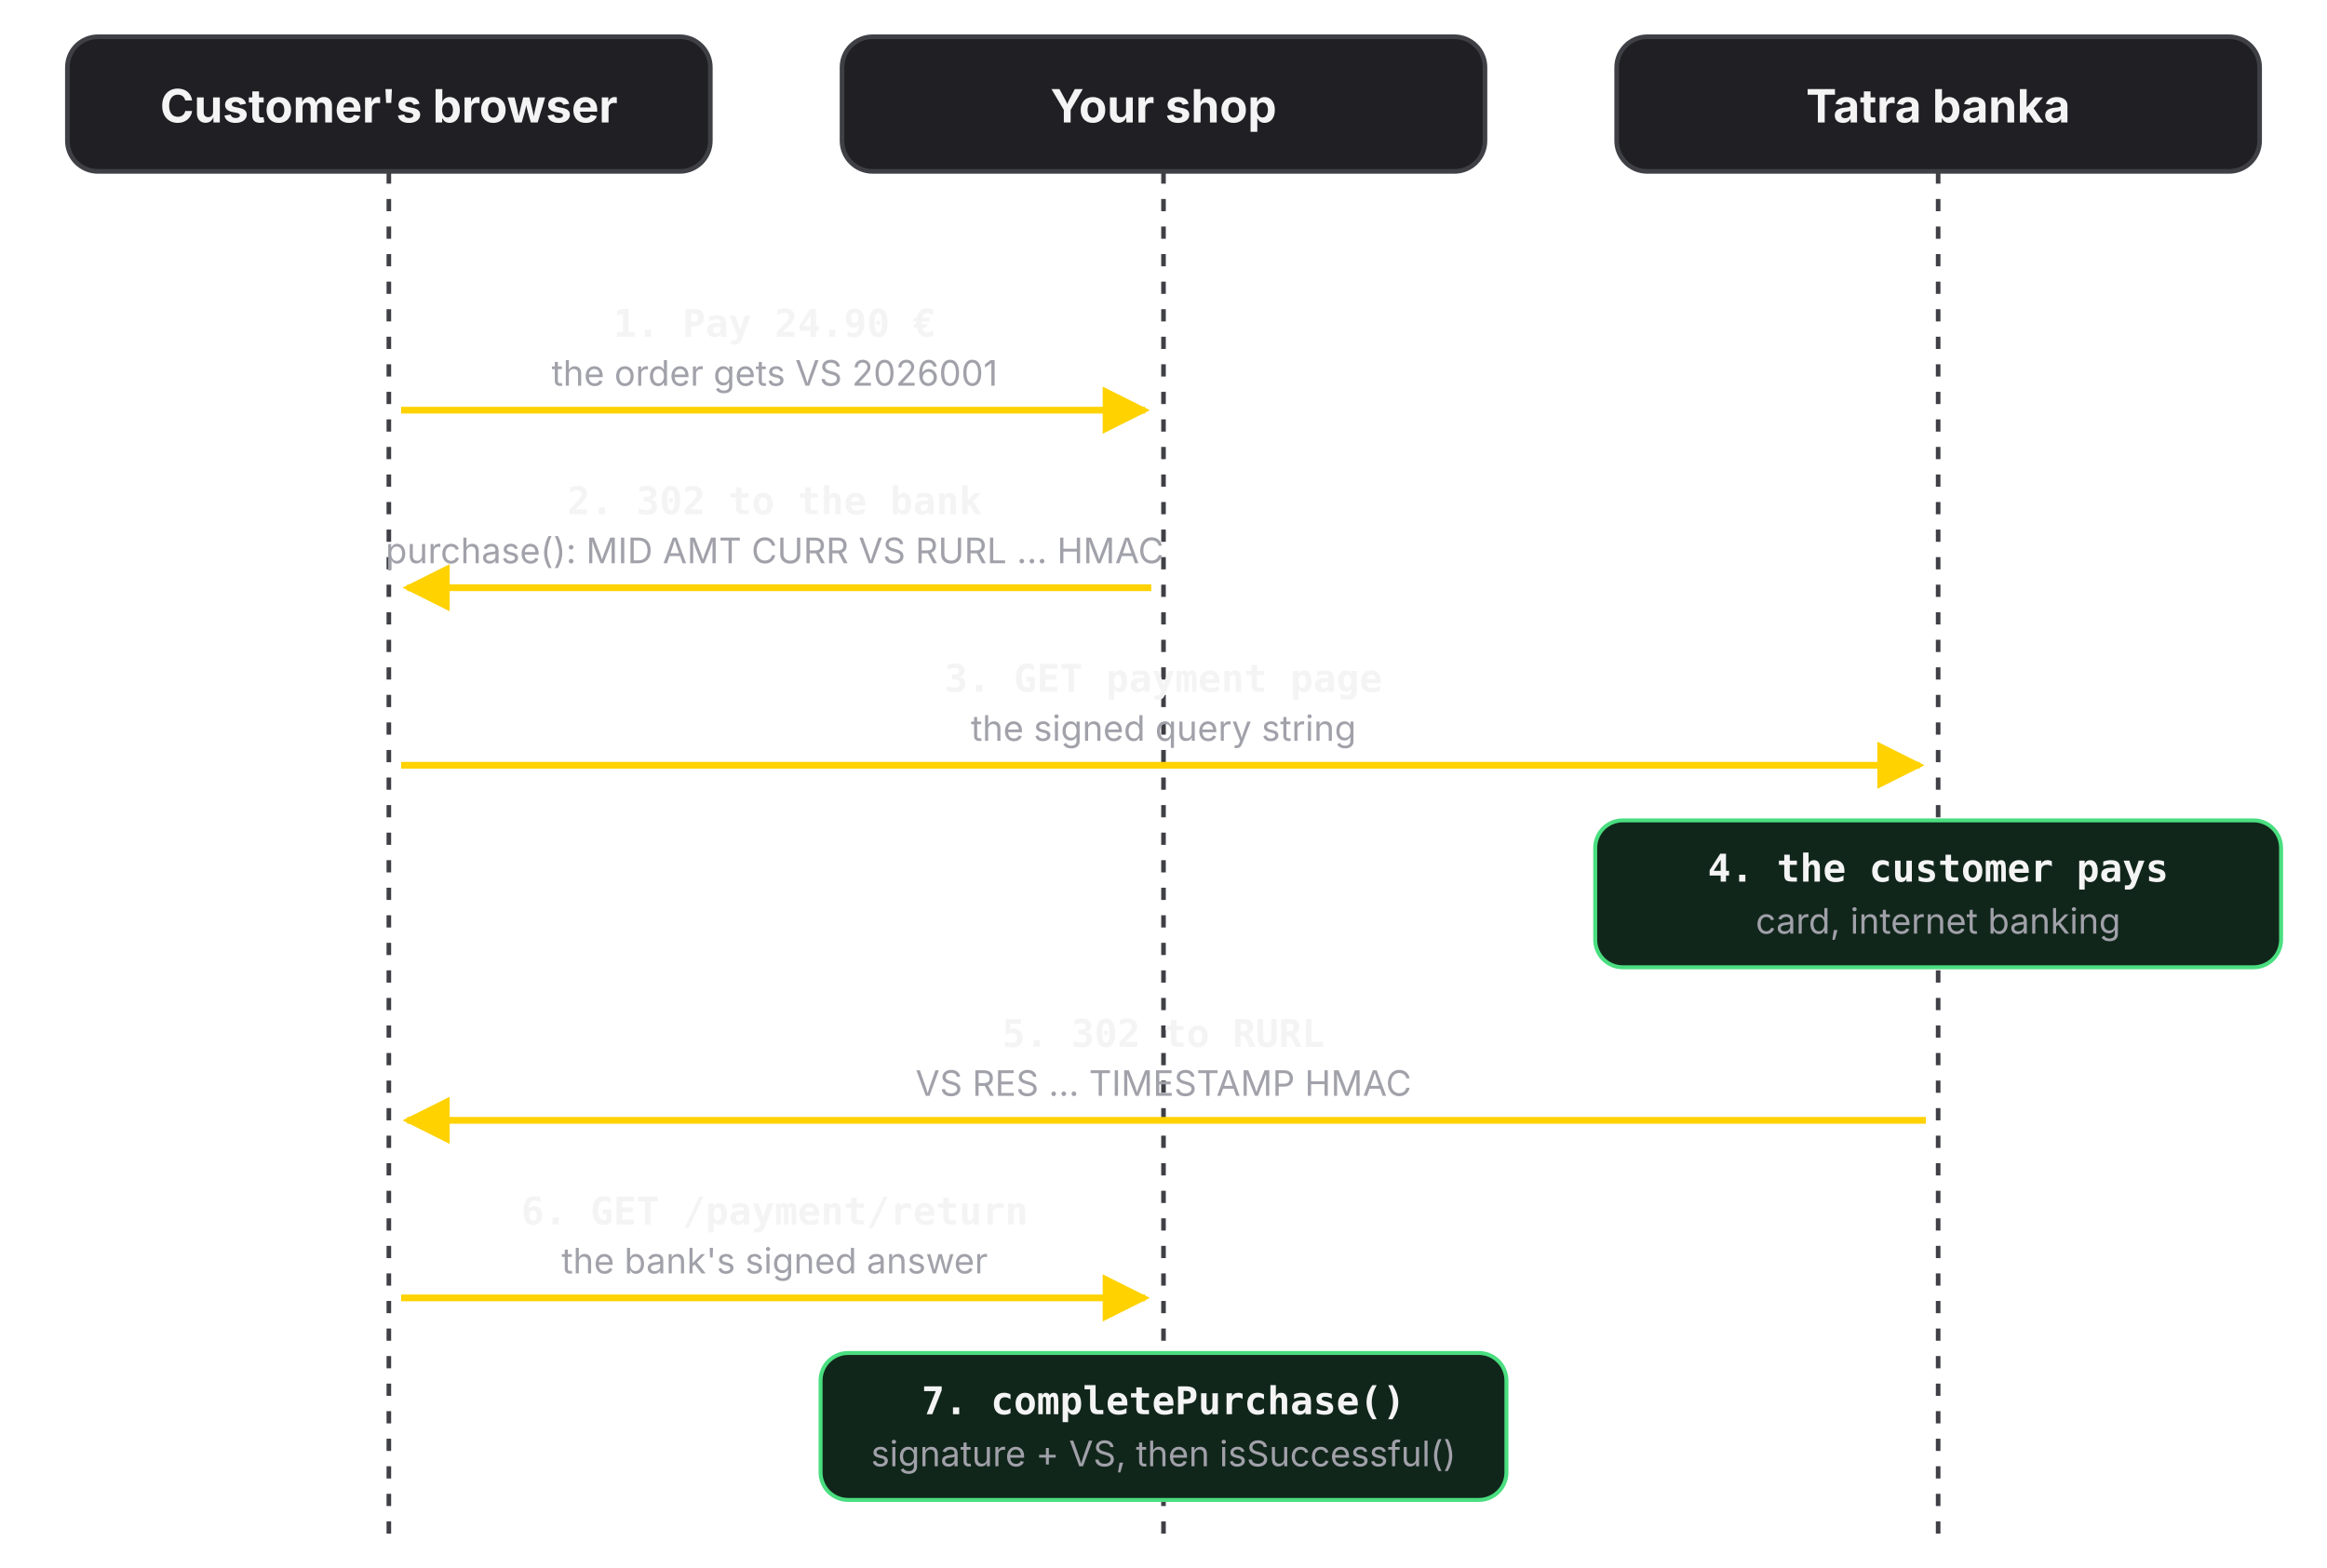
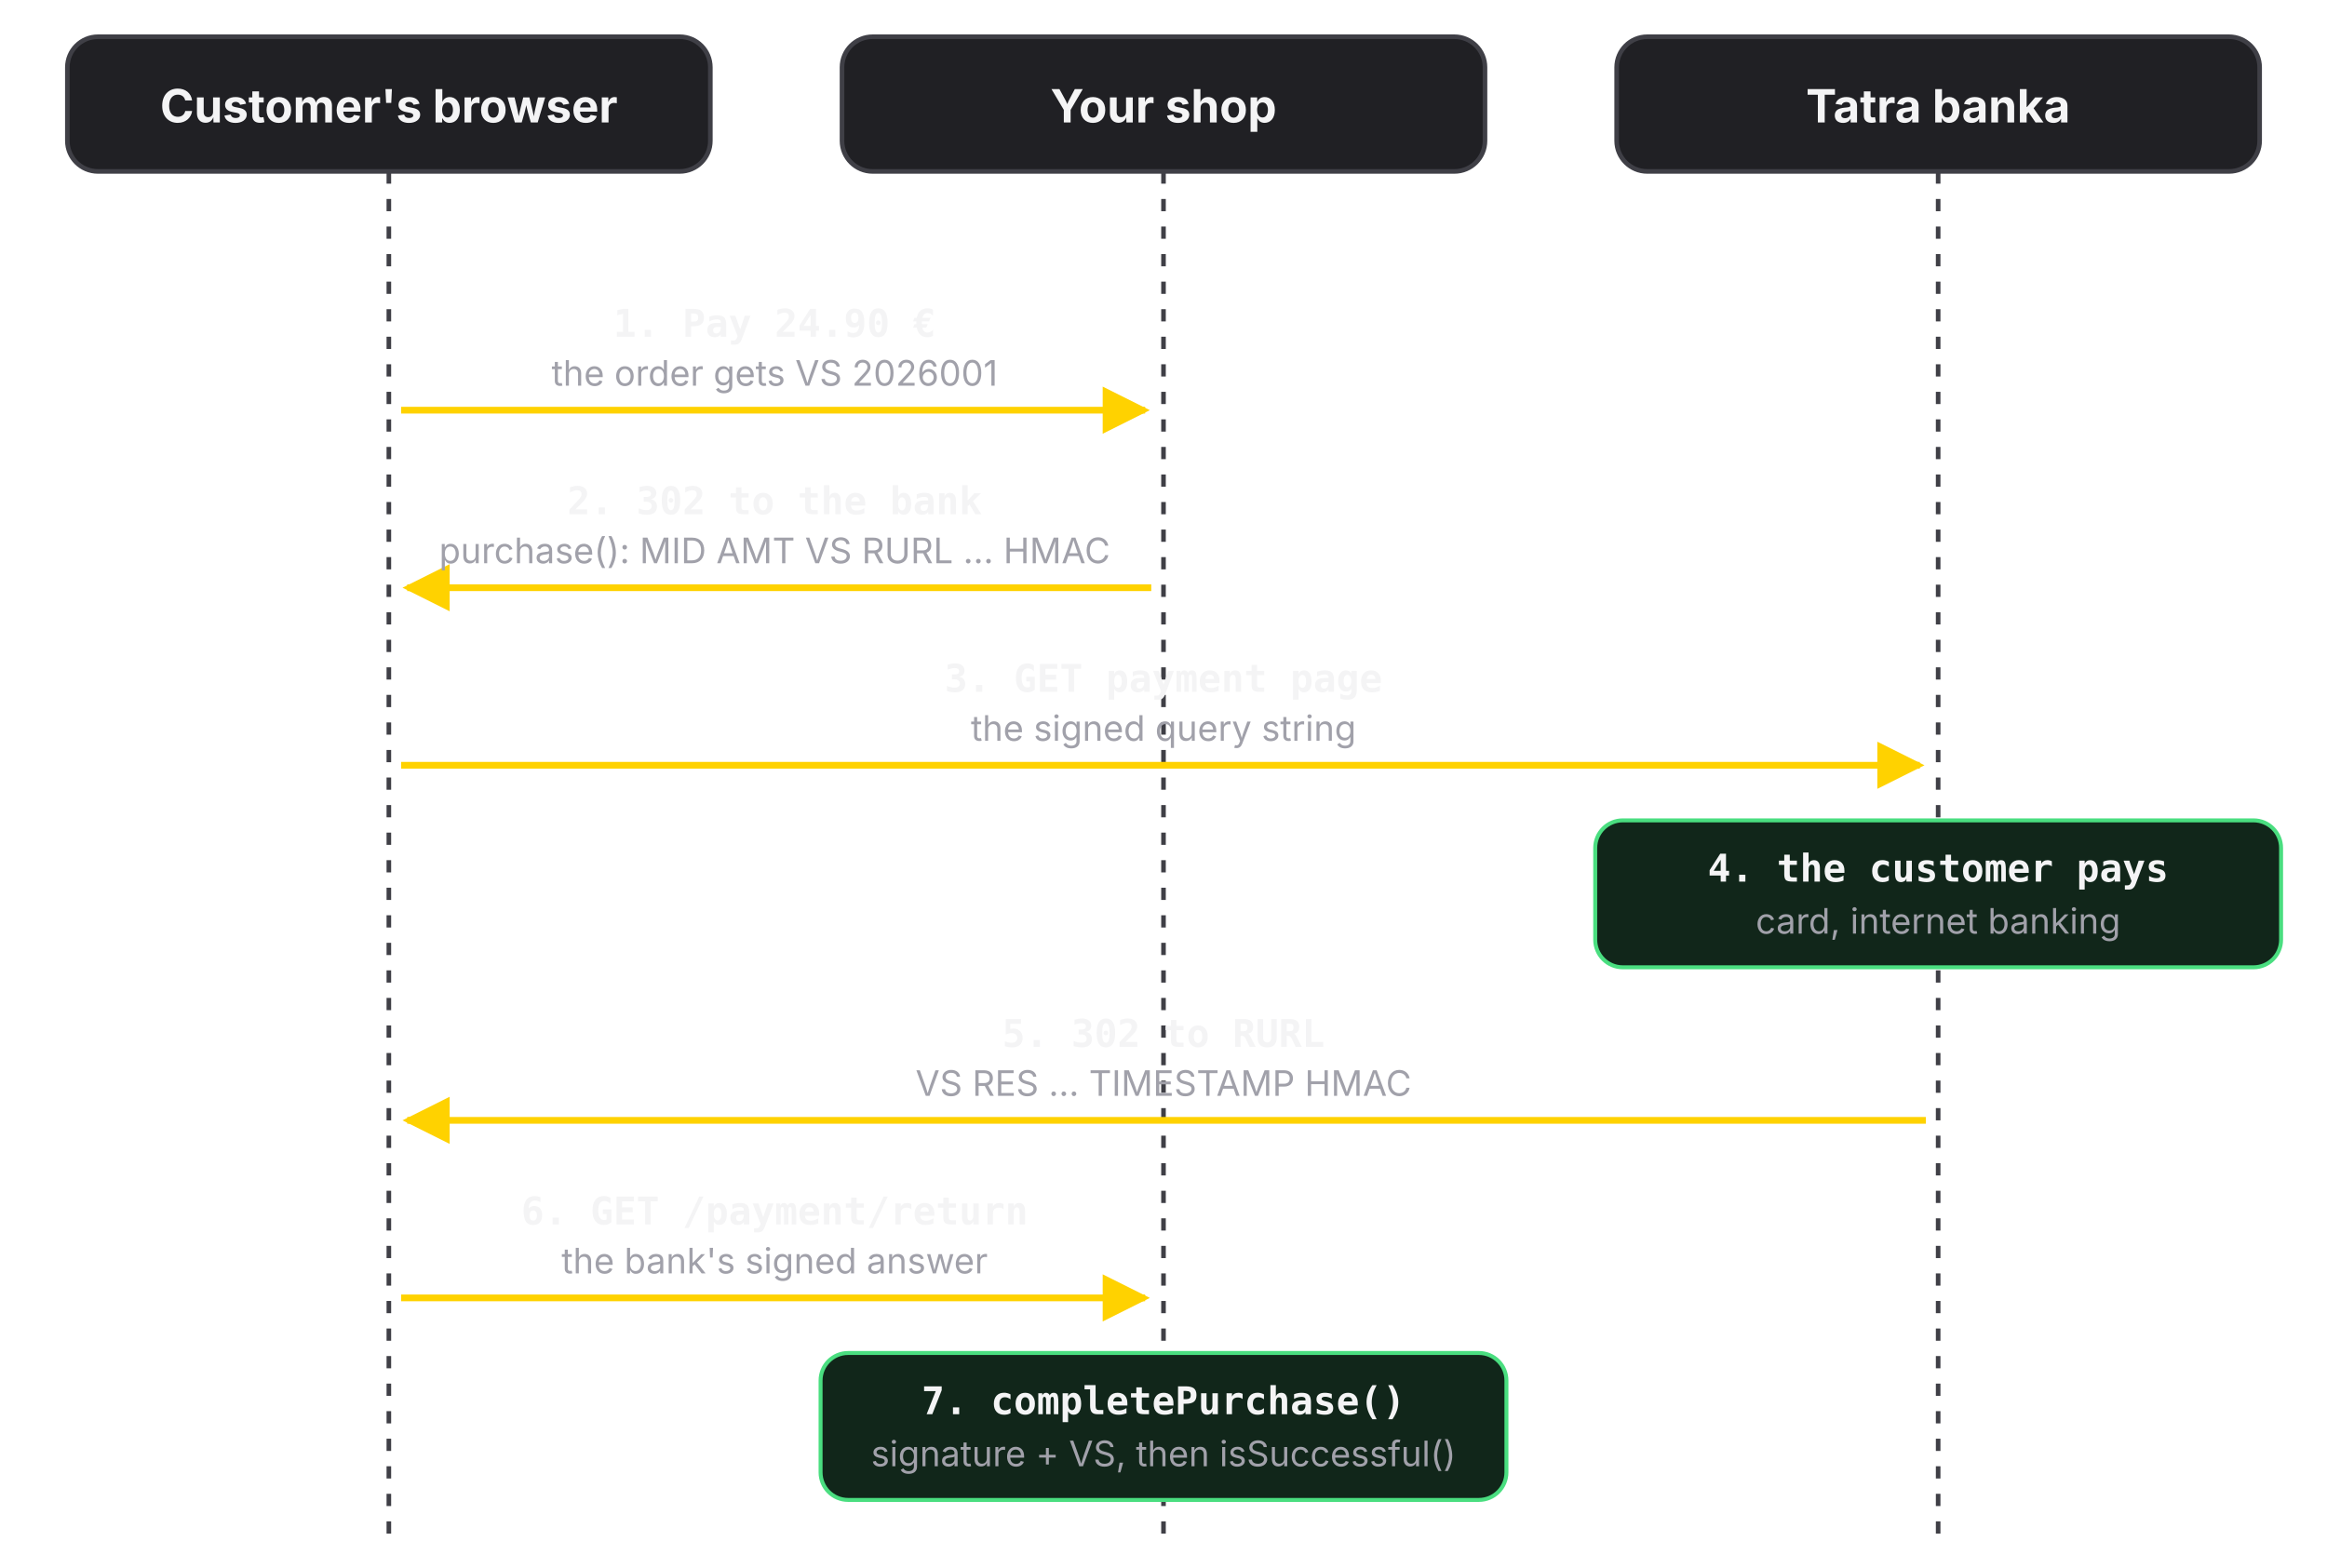
<svg xmlns="http://www.w3.org/2000/svg" viewBox="0 0 760 512" width="760" height="512" role="img" aria-labelledby="t d">
  <defs>
    <marker id="arrow" viewBox="0 0 10 10" refX="9" refY="5" markerWidth="7" markerHeight="7" orient="auto-start-reverse">
      <path d="M0 0L10 5L0 10z" fill="#ffd200" />
    </marker>
  </defs>
  <rect x="22" y="12" width="210" height="44" rx="10" fill="#202024" stroke="#3f3f46" stroke-width="1.5" />
  <text x="127" y="40" font-family="Inter, ui-sans-serif, system-ui, -apple-system, 'Segoe UI', Roboto, sans-serif" font-size="15" font-weight="700" fill="#f4f4f5" text-anchor="middle">Customer's browser</text>
  <path d="M127 56V502" stroke="#3f3f46" stroke-width="1.5" stroke-dasharray="4 5" />
  <rect x="275" y="12" width="210" height="44" rx="10" fill="#202024" stroke="#3f3f46" stroke-width="1.5" />
  <text x="380" y="40" font-family="Inter, ui-sans-serif, system-ui, -apple-system, 'Segoe UI', Roboto, sans-serif" font-size="15" font-weight="700" fill="#f4f4f5" text-anchor="middle">Your shop</text>
  <path d="M380 56V502" stroke="#3f3f46" stroke-width="1.5" stroke-dasharray="4 5" />
  <rect x="528" y="12" width="210" height="44" rx="10" fill="#202024" stroke="#3f3f46" stroke-width="1.5" />
  <text x="633" y="40" font-family="Inter, ui-sans-serif, system-ui, -apple-system, 'Segoe UI', Roboto, sans-serif" font-size="15" font-weight="700" fill="#f4f4f5" text-anchor="middle">Tatra banka</text>
  <path d="M633 56V502" stroke="#3f3f46" stroke-width="1.5" stroke-dasharray="4 5" />
  <path d="M131 134H374" stroke="#ffd200" stroke-width="2.2" marker-end="url(#arrow)" />
  <text x="253" y="110" font-family="ui-monospace, SFMono-Regular, Menlo, Consolas, monospace" font-size="12.5" font-weight="700" fill="#f4f4f5" text-anchor="middle">1. Pay 24.90 €</text>
  <text x="253" y="126" font-family="Inter, ui-sans-serif, system-ui, -apple-system, 'Segoe UI', Roboto, sans-serif" font-size="11.5" fill="#a1a1aa" text-anchor="middle">the order gets VS 2026001</text>
  <path d="M376 192H133" stroke="#ffd200" stroke-width="2.2" marker-end="url(#arrow)" />
  <text x="253" y="168" font-family="ui-monospace, SFMono-Regular, Menlo, Consolas, monospace" font-size="12.5" font-weight="700" fill="#f4f4f5" text-anchor="middle">2. 302 to the bank</text>
-   <text x="253" y="184" font-family="Inter, ui-sans-serif, system-ui, -apple-system, 'Segoe UI', Roboto, sans-serif" font-size="11.5" fill="#a1a1aa" text-anchor="middle">purchase(): MID AMT CURR VS RURL … HMAC</text>
+   <text x="253" y="184" font-family="Inter, ui-sans-serif, system-ui, -apple-system, 'Segoe UI', Roboto, sans-serif" font-size="11.5" fill="#a1a1aa" text-anchor="middle">purchase(): MID AMT VS RURL … HMAC</text>
  <path d="M131 250H627" stroke="#ffd200" stroke-width="2.2" marker-end="url(#arrow)" />
  <text x="380" y="226" font-family="ui-monospace, SFMono-Regular, Menlo, Consolas, monospace" font-size="12.5" font-weight="700" fill="#f4f4f5" text-anchor="middle">3. GET payment page</text>
  <text x="380" y="242" font-family="Inter, ui-sans-serif, system-ui, -apple-system, 'Segoe UI', Roboto, sans-serif" font-size="11.5" fill="#a1a1aa" text-anchor="middle">the signed query string</text>
  <rect x="521" y="268" width="224" height="48" rx="9" fill="#11261a" stroke="#4ade80" stroke-width="1.3" />
  <text x="633" y="288" font-family="ui-monospace, SFMono-Regular, Menlo, Consolas, monospace" font-size="12.5" font-weight="700" fill="#f4f4f5" text-anchor="middle">4. the customer pays</text>
  <text x="633" y="305" font-family="Inter, ui-sans-serif, system-ui, -apple-system, 'Segoe UI', Roboto, sans-serif" font-size="11.5" fill="#a1a1aa" text-anchor="middle">card, internet banking</text>
  <path d="M629 366H133" stroke="#ffd200" stroke-width="2.2" marker-end="url(#arrow)" />
  <text x="380" y="342" font-family="ui-monospace, SFMono-Regular, Menlo, Consolas, monospace" font-size="12.5" font-weight="700" fill="#f4f4f5" text-anchor="middle">5. 302 to RURL</text>
  <text x="380" y="358" font-family="Inter, ui-sans-serif, system-ui, -apple-system, 'Segoe UI', Roboto, sans-serif" font-size="11.5" fill="#a1a1aa" text-anchor="middle">VS RES … TIMESTAMP HMAC</text>
  <path d="M131 424H374" stroke="#ffd200" stroke-width="2.2" marker-end="url(#arrow)" />
  <text x="253" y="400" font-family="ui-monospace, SFMono-Regular, Menlo, Consolas, monospace" font-size="12.5" font-weight="700" fill="#f4f4f5" text-anchor="middle">6. GET /payment/return</text>
  <text x="253" y="416" font-family="Inter, ui-sans-serif, system-ui, -apple-system, 'Segoe UI', Roboto, sans-serif" font-size="11.5" fill="#a1a1aa" text-anchor="middle">the bank's signed answer</text>
  <rect x="268" y="442" width="224" height="48" rx="9" fill="#11261a" stroke="#4ade80" stroke-width="1.3" />
  <text x="380" y="462" font-family="ui-monospace, SFMono-Regular, Menlo, Consolas, monospace" font-size="12.5" font-weight="700" fill="#f4f4f5" text-anchor="middle">7. completePurchase()</text>
  <text x="380" y="479" font-family="Inter, ui-sans-serif, system-ui, -apple-system, 'Segoe UI', Roboto, sans-serif" font-size="11.5" fill="#a1a1aa" text-anchor="middle">signature + VS, then isSuccessful()</text>
</svg>
